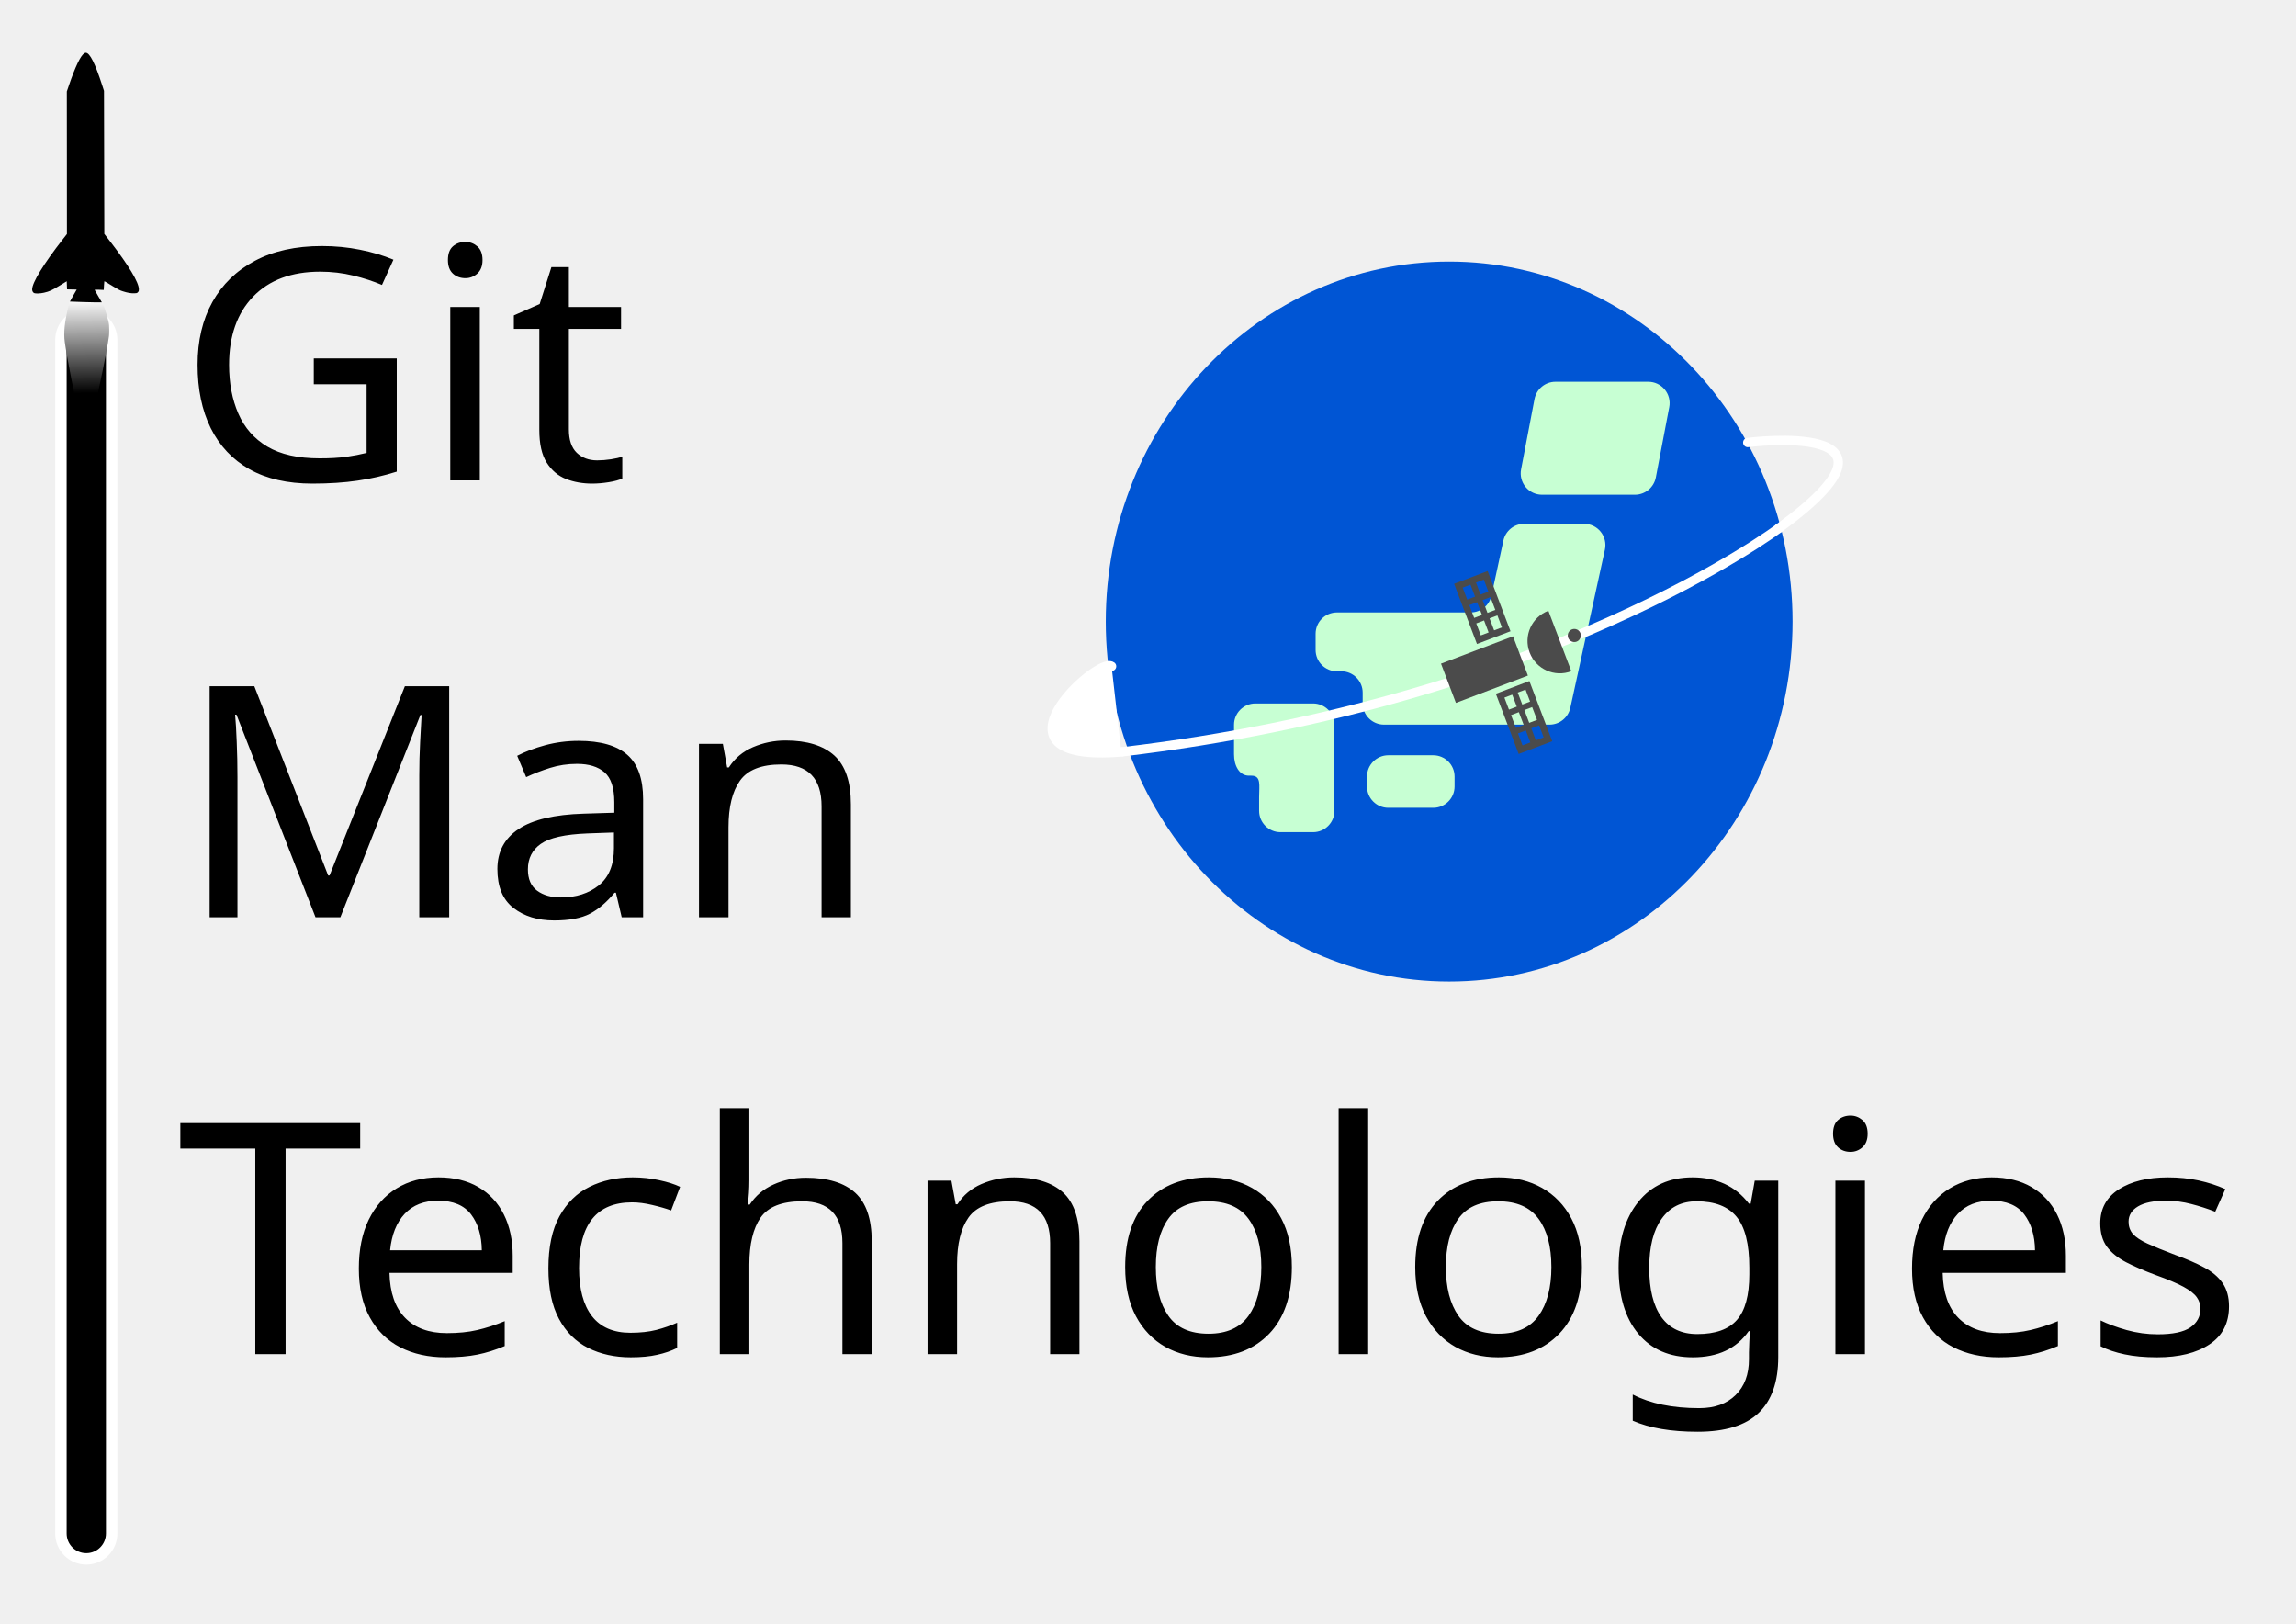
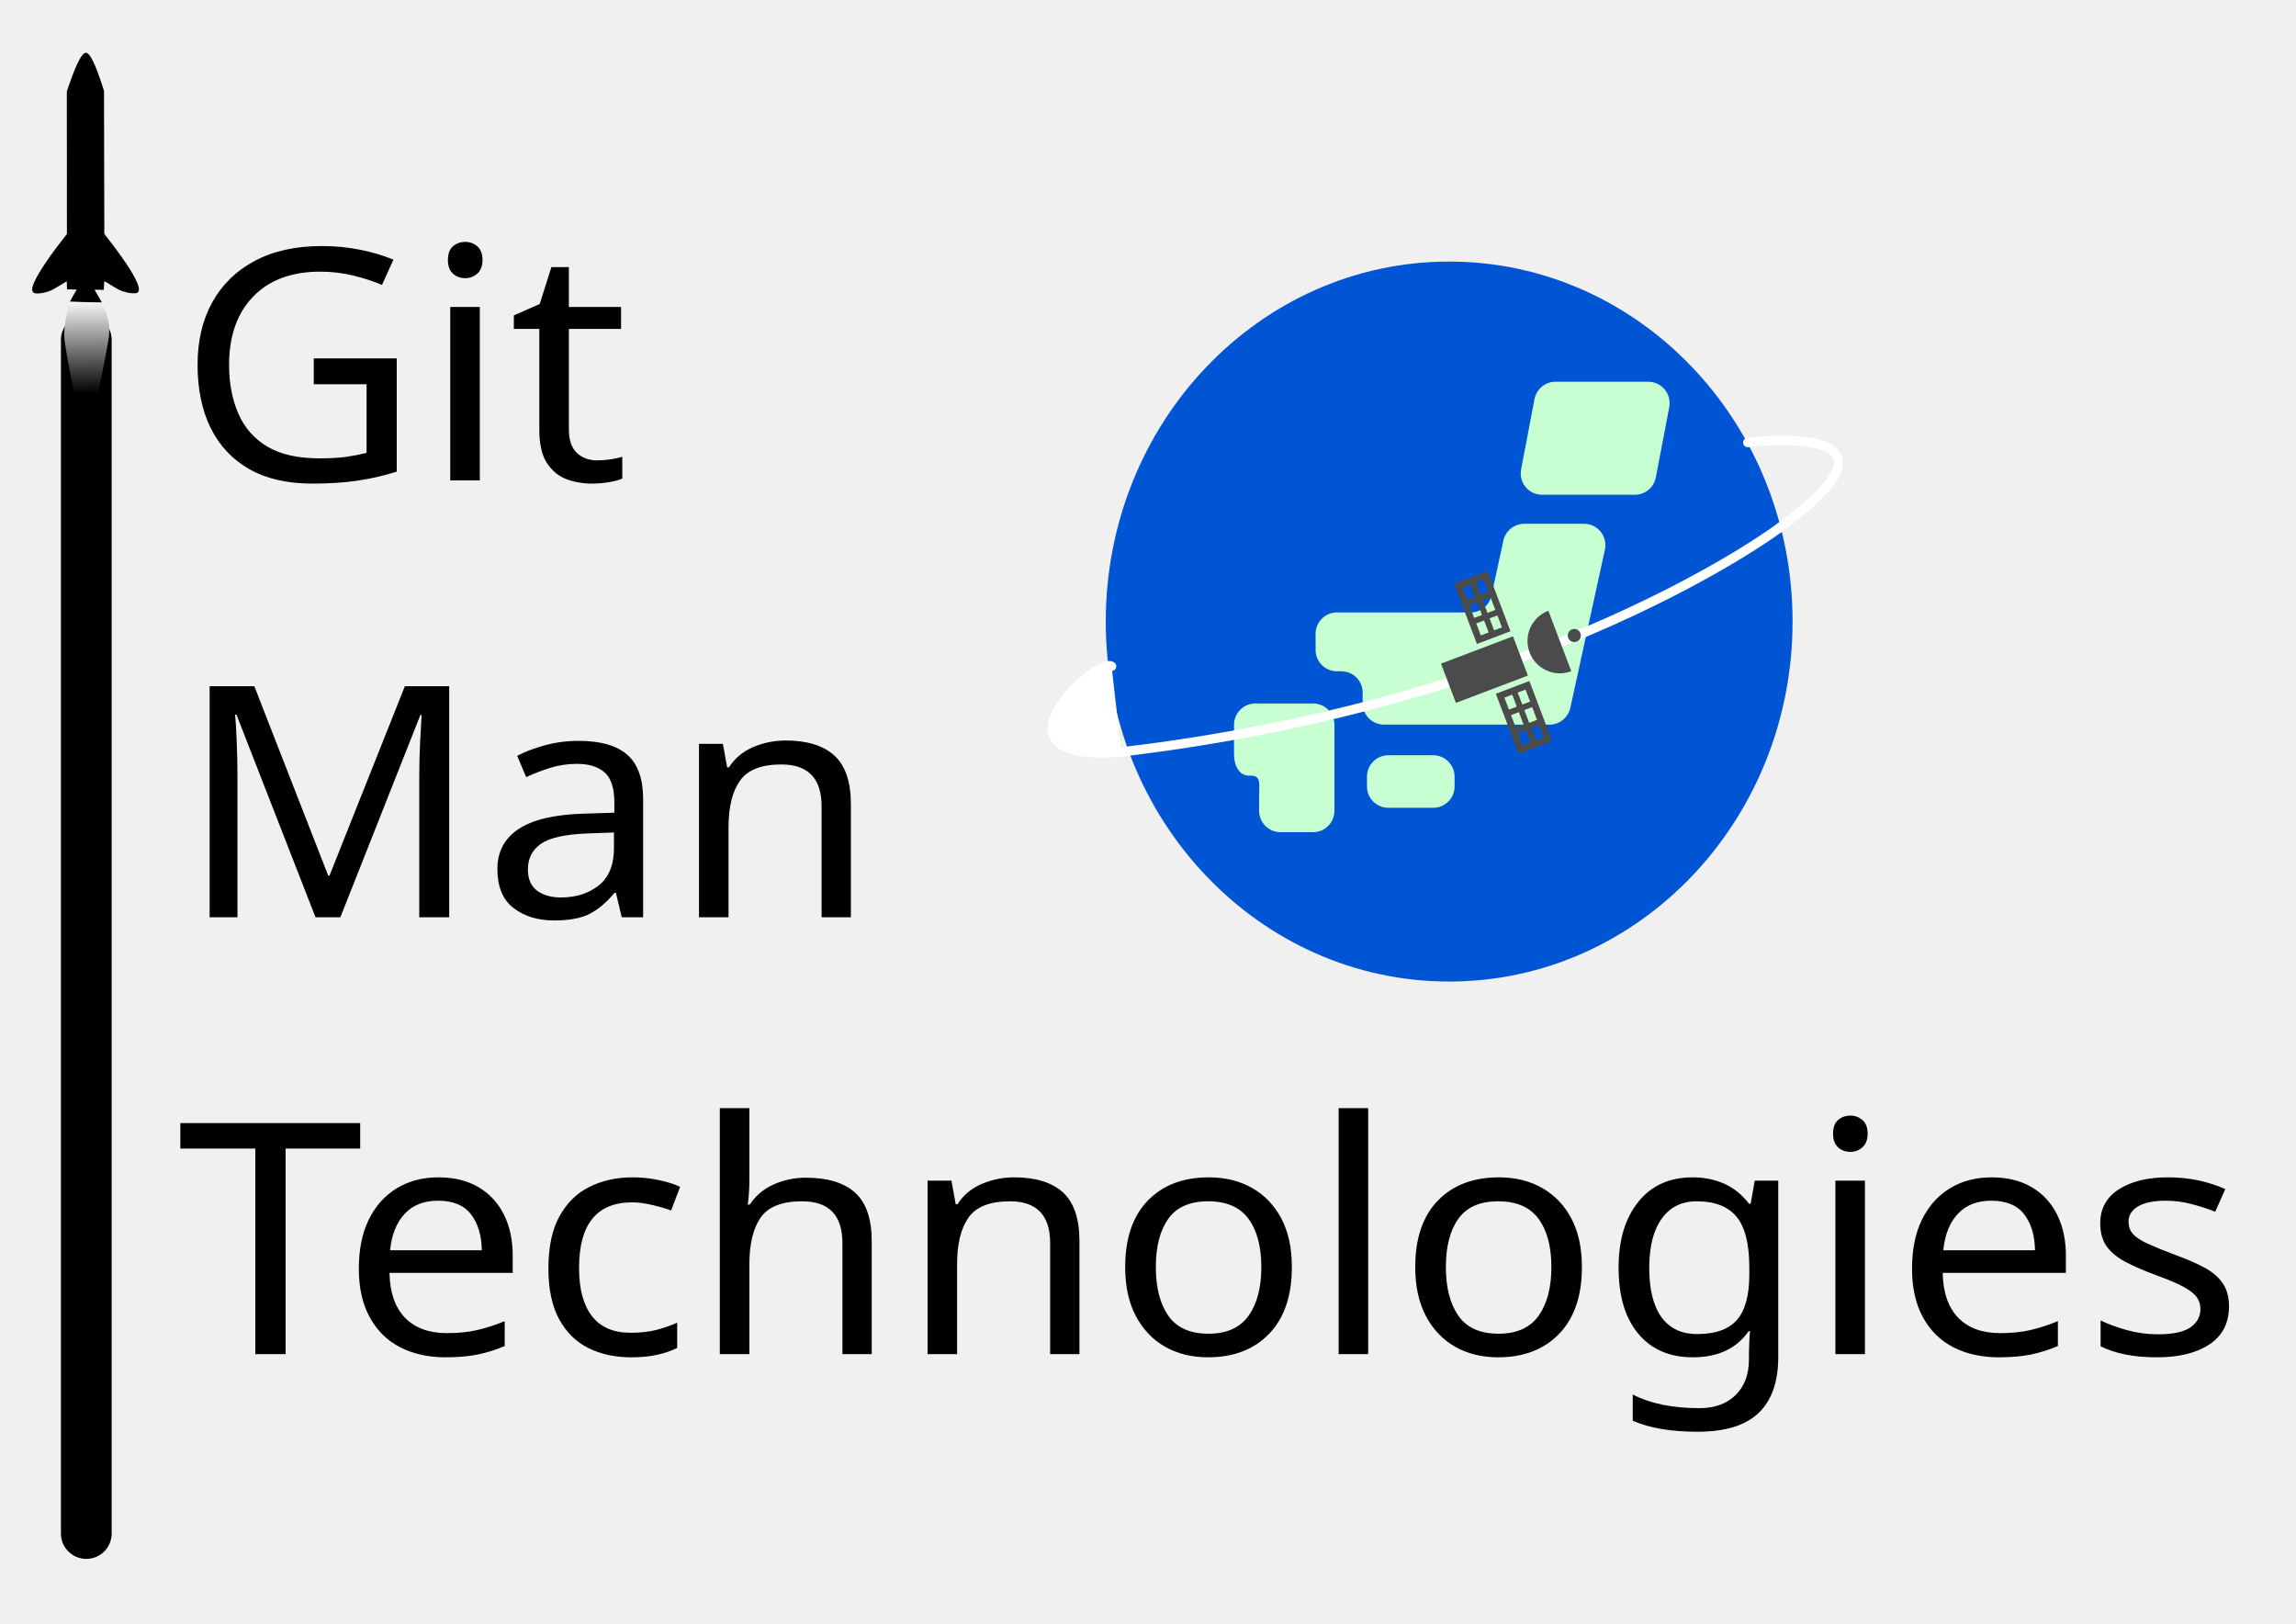
<svg xmlns="http://www.w3.org/2000/svg" xmlns:xlink="http://www.w3.org/1999/xlink" width="297mm" height="210mm" viewBox="0 0 297 210" version="1.1" id="svg12">
  <defs id="defs9">
    <linearGradient id="linearGradient47616">
      <stop style="stop-color:#ffffff;stop-opacity:1" offset="0" id="stop47612" />
      <stop style="stop-color:#454545;stop-opacity:1;" offset="0.728" id="stop48479" />
      <stop style="stop-color:#000000;stop-opacity:1" offset="1" id="stop47614" />
    </linearGradient>
    <linearGradient xlink:href="#linearGradient47616" id="linearGradient47618" x1="10.985" y1="38.64" x2="11.101" y2="50.827" gradientUnits="userSpaceOnUse" gradientTransform="translate(0.1804437,0.02466393)" />
  </defs>
  <g id="layer1">
    <text xml:space="preserve" style="font-style:normal;font-variant:normal;font-weight:normal;font-stretch:normal;font-size:42.663px;line-height:1.25;font-family:Dyuthi;-inkscape-font-specification:Dyuthi;stroke-width:0.222" x="22.47" y="63.32" id="text5914" transform="scale(1.0191,0.9812578)">
      <tspan style="font-style:normal;font-variant:normal;font-weight:normal;font-stretch:normal;font-size:42.663px;font-family:Gargi;-inkscape-font-specification:Gargi;font-variant-ligatures:normal;font-variant-caps:normal;font-variant-numeric:normal;font-variant-east-asian:normal;stroke-width:0.222" x="22.47" y="63.32" id="tspan5918">Git</tspan>
      <tspan style="font-style:normal;font-variant:normal;font-weight:normal;font-stretch:normal;font-size:42.663px;font-family:Gargi;-inkscape-font-specification:Gargi;font-variant-ligatures:normal;font-variant-caps:normal;font-variant-numeric:normal;font-variant-east-asian:normal;stroke-width:0.222" x="22.47" y="120.898" id="tspan9270">Man</tspan>
      <tspan style="font-style:normal;font-variant:normal;font-weight:normal;font-stretch:normal;font-size:42.663px;font-family:Gargi;-inkscape-font-specification:Gargi;font-variant-ligatures:normal;font-variant-caps:normal;font-variant-numeric:normal;font-variant-east-asian:normal;stroke-width:0.222" x="22.47" y="178.476" id="tspan9272">Technologies</tspan>
    </text>
    <ellipse style="fill:#0055d4;stroke-width:0.189" id="path21744" cx="187.457" cy="80.389" rx="44.42" ry="46.559" />
    <g style="opacity:1" id="g45644" transform="matrix(0.1137758,0,0,0.1137758,158.6748,49.37503)">
      <g id="g45631">
        <path class="st0" d="m 259.119,460.031 c 0,13.406 -10.875,24.266 -24.266,24.266 h -51.031 c -13.406,0 -24.266,-10.859 -24.266,-24.266 v -11.203 c 0,-13.406 10.859,-24.266 24.266,-24.266 h 51.031 c 13.391,0 24.266,10.859 24.266,24.266 z" style="fill:#c7ffd3" id="path45623" />
        <path class="st0" d="m 36.9,365.688 h -4.266 c -13.391,0 -24.266,10.875 -24.266,24.266 v 33.516 c 0,13.406 6.25,24.281 16.953,24.281 h 2.672 c 11.578,0 8.906,10.859 8.906,24.266 v 15.719 C 36.9,501.125 47.775,512 61.166,512 H 98.26 c 13.406,0 24.266,-10.875 24.266,-24.266 V 447.75 389.953 c 0,-13.391 -10.859,-24.266 -24.266,-24.266 H 36.9 Z" style="fill:#c7ffd3" id="path45625" />
        <path class="st0" d="m 338.322,161.438 c -11.422,0 -21.297,7.969 -23.703,19.125 l -13.563,62.531 c -2.406,11.156 -12.297,19.125 -23.719,19.125 H 125.385 c -13.391,0 -24.266,10.875 -24.266,24.266 v 18.375 c 0,13.391 10.875,24.266 24.266,24.266 h 4.984 c 13.391,0 24.266,10.875 24.266,24.281 v 12.078 c 0,13.391 10.875,24.266 24.266,24.266 h 188.125 c 11.391,0 21.25,-7.938 23.703,-19.094 l 39.313,-179.781 c 1.578,-7.156 -0.188,-14.656 -4.797,-20.375 -4.609,-5.75 -11.563,-9.063 -18.922,-9.063 z" style="fill:#c7ffd3" id="path45627" />
        <path class="st0" d="m 487.947,108.75 c -2.188,11.422 -12.172,19.688 -23.844,19.688 H 358.588 c -7.234,0 -14.109,-3.203 -18.688,-8.781 -4.625,-5.594 -6.516,-12.938 -5.156,-20.031 L 349.994,19.72 C 352.182,8.281 362.182,0 373.838,0 h 105.531 c 7.234,0 14.078,3.219 18.688,8.813 4.625,5.578 6.5,12.922 5.141,20.031 z" style="fill:#c7ffd3" id="path45629" />
      </g>
    </g>
    <path style="fill:none;stroke:#ffffff;stroke-width:1.208;stroke-linecap:butt;stroke-linejoin:miter;stroke-miterlimit:4;stroke-dasharray:none;stroke-opacity:1" d="m 145.05,97.25 c 55.373,-6.541 85.066,-28.941 85.066,-28.941" id="path40009" />
    <path style="fill:none;stroke:#ffffff;stroke-width:1.208;stroke-linecap:round;stroke-linejoin:miter;stroke-miterlimit:4;stroke-dasharray:none;stroke-opacity:1" d="M 230.116,68.309 C 249.493,54.216 226.082,57.235 226.082,57.235" id="path40011" />
    <path style="mix-blend-mode:normal;fill:#ffffff;stroke:#ffffff;stroke-width:1.5;stroke-linecap:round;stroke-linejoin:miter;stroke-miterlimit:4;stroke-dasharray:none;stroke-opacity:1" d="M 136.309,98.815 C 113.504,100.69 132.555,83.5 134.743,85.066" id="path40013" transform="matrix(0.8054062,0,0,0.8054062,35.26596,17.66405)" />
    <g style="opacity:1" id="g42436" transform="matrix(-0.01596649,0.03549606,-0.03549606,-0.01596649,207.6166,80.68421)">
      <g id="g42422">
        <path class="st0" d="m 189.548,189.529 c 41.968,-41.968 41.968,-110.008 0,-151.977 L 37.571,189.529 c 41.968,41.969 109.999,41.977 151.977,0 z" id="path42412" />
        <polygon class="st0" points="261.9,163.213 163.213,261.9 344.192,442.842 442.861,344.174 " id="polygon42414" />
        <path class="st0" d="M 0,427.669 84.331,512 235.612,360.7 151.29,276.368 Z m 107.302,-76.11 19.645,19.636 -32.14,32.131 L 75.17,383.7 Z m -76.092,76.11 30.122,-30.121 19.626,19.636 -30.112,30.103 z m 53.121,53.092 -19.626,-19.626 30.102,-30.112 19.636,19.627 z m 43.96,-43.96 -19.626,-19.618 32.131,-32.14 19.627,19.627 z m 76.092,-76.101 -30.102,30.111 -19.626,-19.626 30.111,-30.102 z m -63.577,-3.364 -19.636,-19.626 30.121,-30.102 19.617,19.618 z" id="path42416" />
        <path class="st0" d="M 512,84.312 427.669,0 276.388,151.281 360.71,235.603 Z m -107.33,76.111 -19.627,-19.627 32.14,-32.14 19.627,19.626 z M 480.78,84.312 450.668,114.424 431.042,94.808 461.154,64.686 Z M 427.678,31.21 447.304,50.836 417.182,80.948 397.566,61.332 Z m -43.969,43.96 19.626,19.637 -32.14,32.14 -19.627,-19.627 z m -76.101,76.102 30.102,-30.112 19.626,19.645 -30.102,30.093 z m 63.596,3.373 19.626,19.616 -30.121,30.122 -19.617,-19.636 z" id="path42418" />
        <path class="st0" d="m 92.59,92.599 c 8.521,-8.512 8.521,-22.314 0.018,-30.817 -8.53,-8.511 -22.323,-8.511 -30.826,0 -8.502,8.503 -8.502,22.295 0,30.817 8.503,8.503 22.314,8.503 30.808,0 z" id="path42420" />
      </g>
    </g>
-     <rect style="fill:#000000;stroke:#ffffff;stroke-width:1.479;stroke-linecap:round;stroke-miterlimit:4;stroke-dasharray:none;stroke-opacity:1" id="rect45669" width="6.564" height="160.942" x="7.881" y="40.675" ry="3.282" />
+     <rect style="fill:#000000;stroke:none;stroke-width:1.479;stroke-linecap:round;stroke-miterlimit:4;stroke-dasharray:none;stroke-opacity:1;fill-opacity:1" id="rect45669" width="6.564" height="160.942" x="7.881" y="40.675" ry="3.282" />
    <path id="path45999-9" style="fill:url(#linearGradient47618);fill-opacity:1;stroke:none;stroke-width:0.004" d="m 9.376,38.653 c -0.08,-0.002 -0.214,0.058 -0.258,0.016 -0.049,0.094 -0.149,0.433 -0.247,0.835 -0.523,2.19 -0.658,3.519 -0.491,4.728 0.283,2.043 1.125,6.327 2.246,11.466 0.319,1.46 0.407,1.779 0.491,1.779 0.124,0 0.132,-0.04 0.938,-3.75 0.985,-4.54 1.548,-7.301 1.887,-9.256 0.172,-0.981 0.184,-1.109 0.188,-1.755 0,-0.614 -0.012,-0.754 -0.108,-1.177 -0.201,-0.899 -0.742,-2.489 -0.962,-2.846 h -0.163 c -0.075,9.14e-4 -0.149,-0.002 -0.224,-8.07e-4 -0.137,0.002 -0.274,0.01 -0.41,-0.005 -0.096,-0.007 -0.192,-0.014 -0.288,-0.022 -0.288,0.008 -0.575,0.013 -0.864,0.013 -0.147,-0.002 -0.294,-0.004 -0.44,-0.005 -0.019,9.15e-4 -0.038,0.004 -0.057,0.004 -0.058,-3e-6 -0.116,0 -0.174,0 -0.07,0 -0.14,-2.26e-4 -0.21,0 -0.073,3.4e-4 -0.146,-9.14e-4 -0.219,-9.14e-4 -0.065,0.001 -0.136,0.014 -0.199,-0.008 -0.013,-0.012 4.52e-4,-0.002 -0.034,-0.003 -0.011,-3.39e-4 -0.022,-0.003 -0.033,-0.005 -0.123,-0.002 -0.246,-0.004 -0.369,-0.006 z" />
    <path id="path45999" style="fill:#000000;stroke:none;stroke-width:0.004" d="m 11.097,6.822 c -0.041,0 -0.132,0.033 -0.198,0.074 -0.47,0.289 -1.158,1.723 -1.987,4.15 l -0.268,0.783 0.008,9.22 0.004,9.216 -0.511,0.655 c -2.506,3.207 -3.986,5.622 -3.986,6.516 0,0.206 0.111,0.404 0.26,0.47 0.198,0.082 0.804,0.058 1.265,-0.049 0.734,-0.173 1.006,-0.297 1.999,-0.903 l 0.948,-0.577 0.021,0.523 0.021,0.523 0.627,0.012 0.622,0.012 -0.507,0.882 c -0.199,0.346 -0.307,0.542 -0.373,0.674 1.125,0.036 2.25,0.095 3.376,0.102 0.281,0.002 0.513,-0.005 0.758,-0.006 -0.038,-0.076 -0.216,-0.38 -0.46,-0.782 -0.264,-0.437 -0.478,-0.812 -0.478,-0.833 0,-0.021 0.264,-0.025 0.589,-0.012 l 0.594,0.025 0.029,-0.552 c 0.016,-0.301 0.037,-0.556 0.045,-0.565 0.016,-0.021 0.346,0.173 1.257,0.73 0.544,0.334 0.767,0.445 1.113,0.556 0.639,0.206 1.063,0.28 1.492,0.264 0.359,-0.012 0.375,-0.017 0.49,-0.148 0.103,-0.111 0.12,-0.169 0.12,-0.363 0,-0.894 -1.298,-3.054 -3.718,-6.195 l -0.754,-0.973 -0.021,-9.253 -0.021,-9.253 -0.214,-0.659 C 12.304,8.191 11.616,6.822 11.097,6.822 Z" />
  </g>
  <style type="text/css" id="style42410">
	.st0{fill:#4B4B4B;}
</style>
  <style type="text/css" id="style45621">

	.st0{fill:#4B4B4B;}

</style>
</svg>
